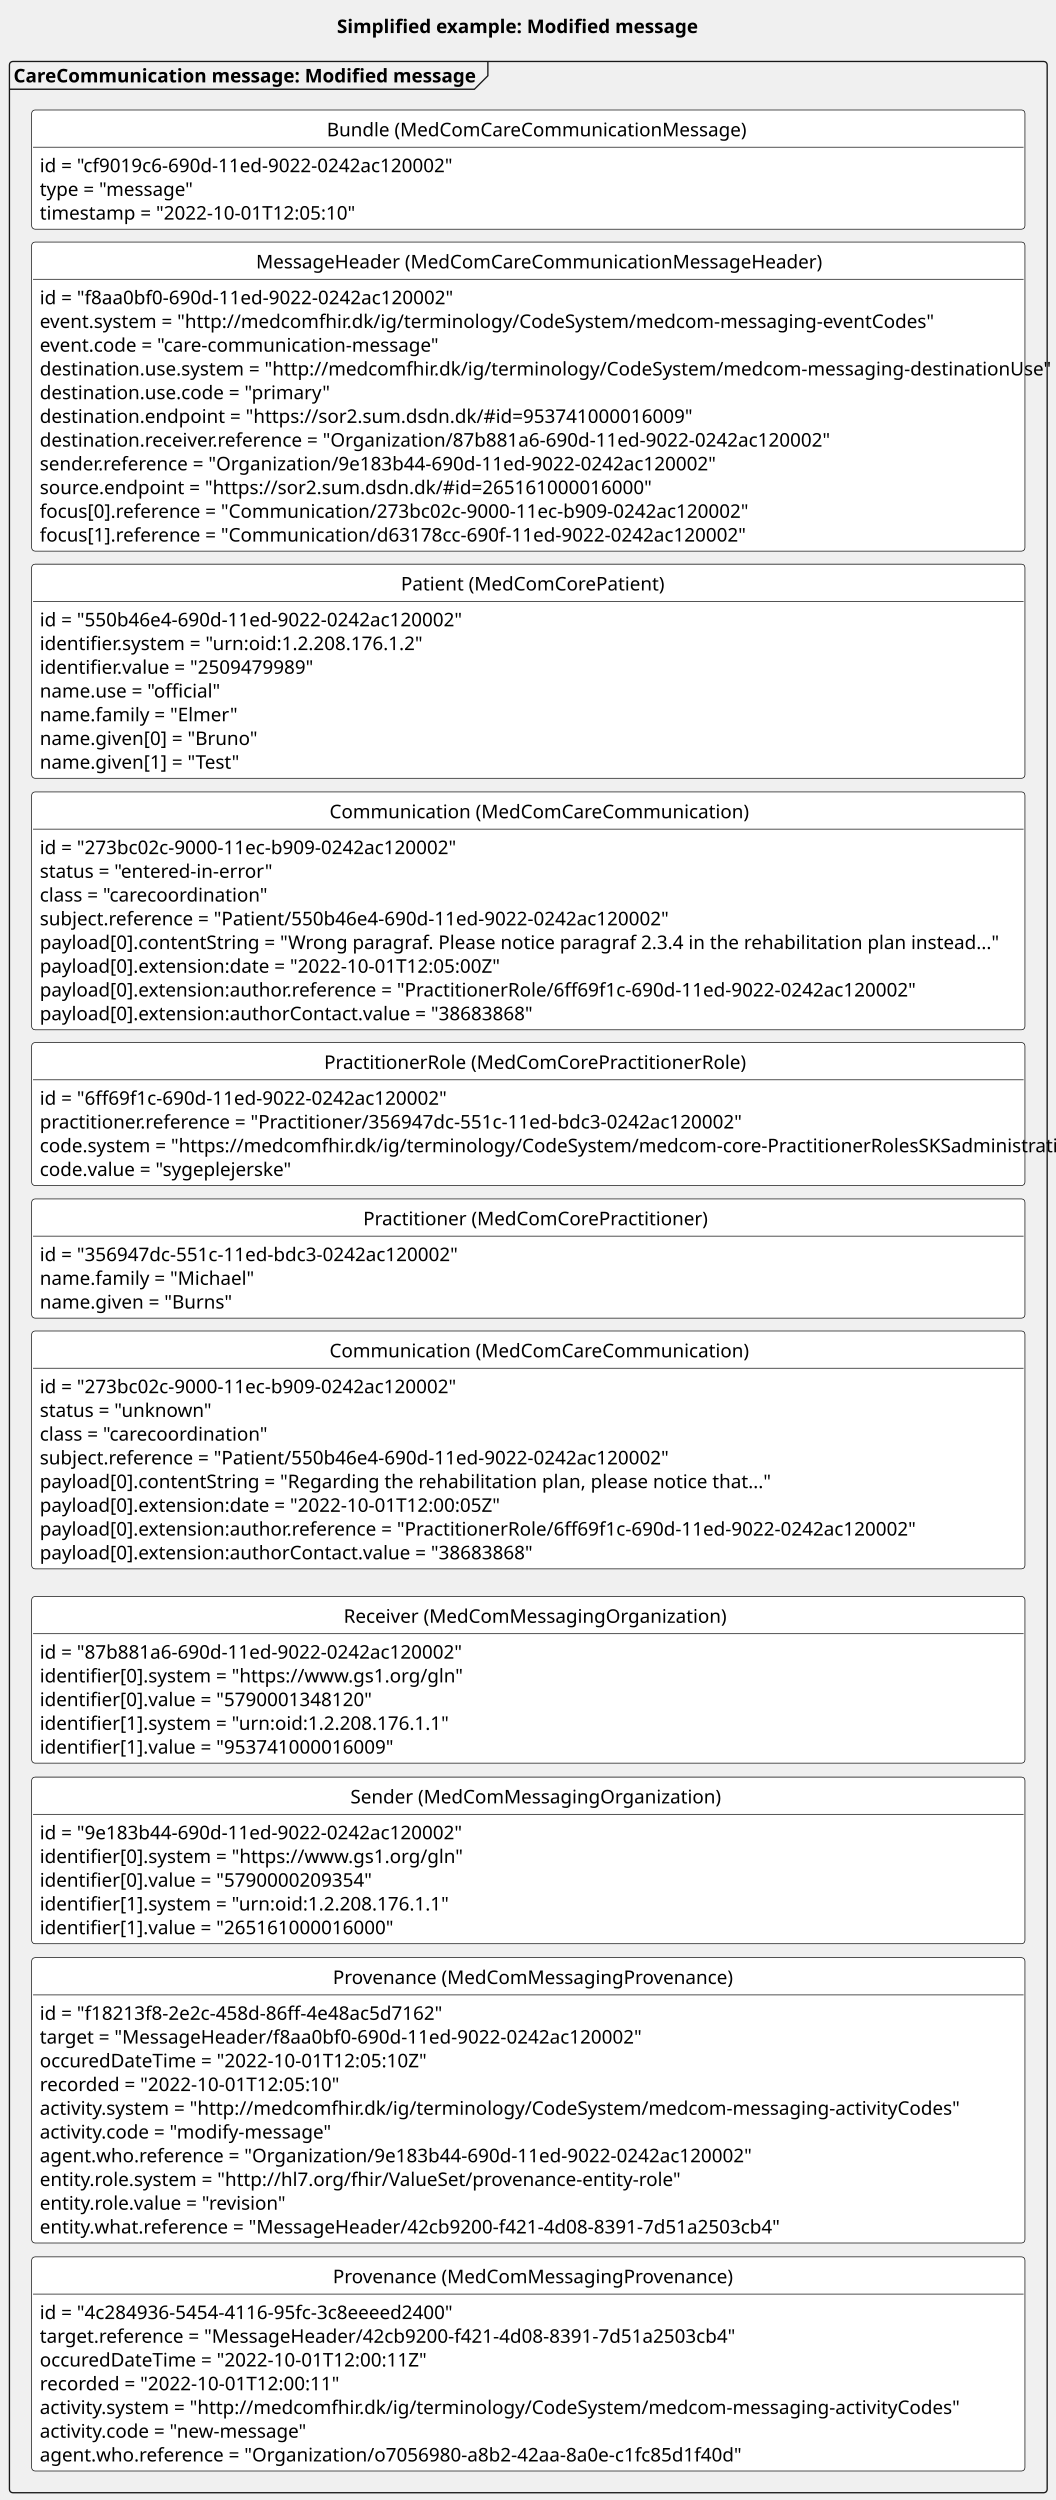
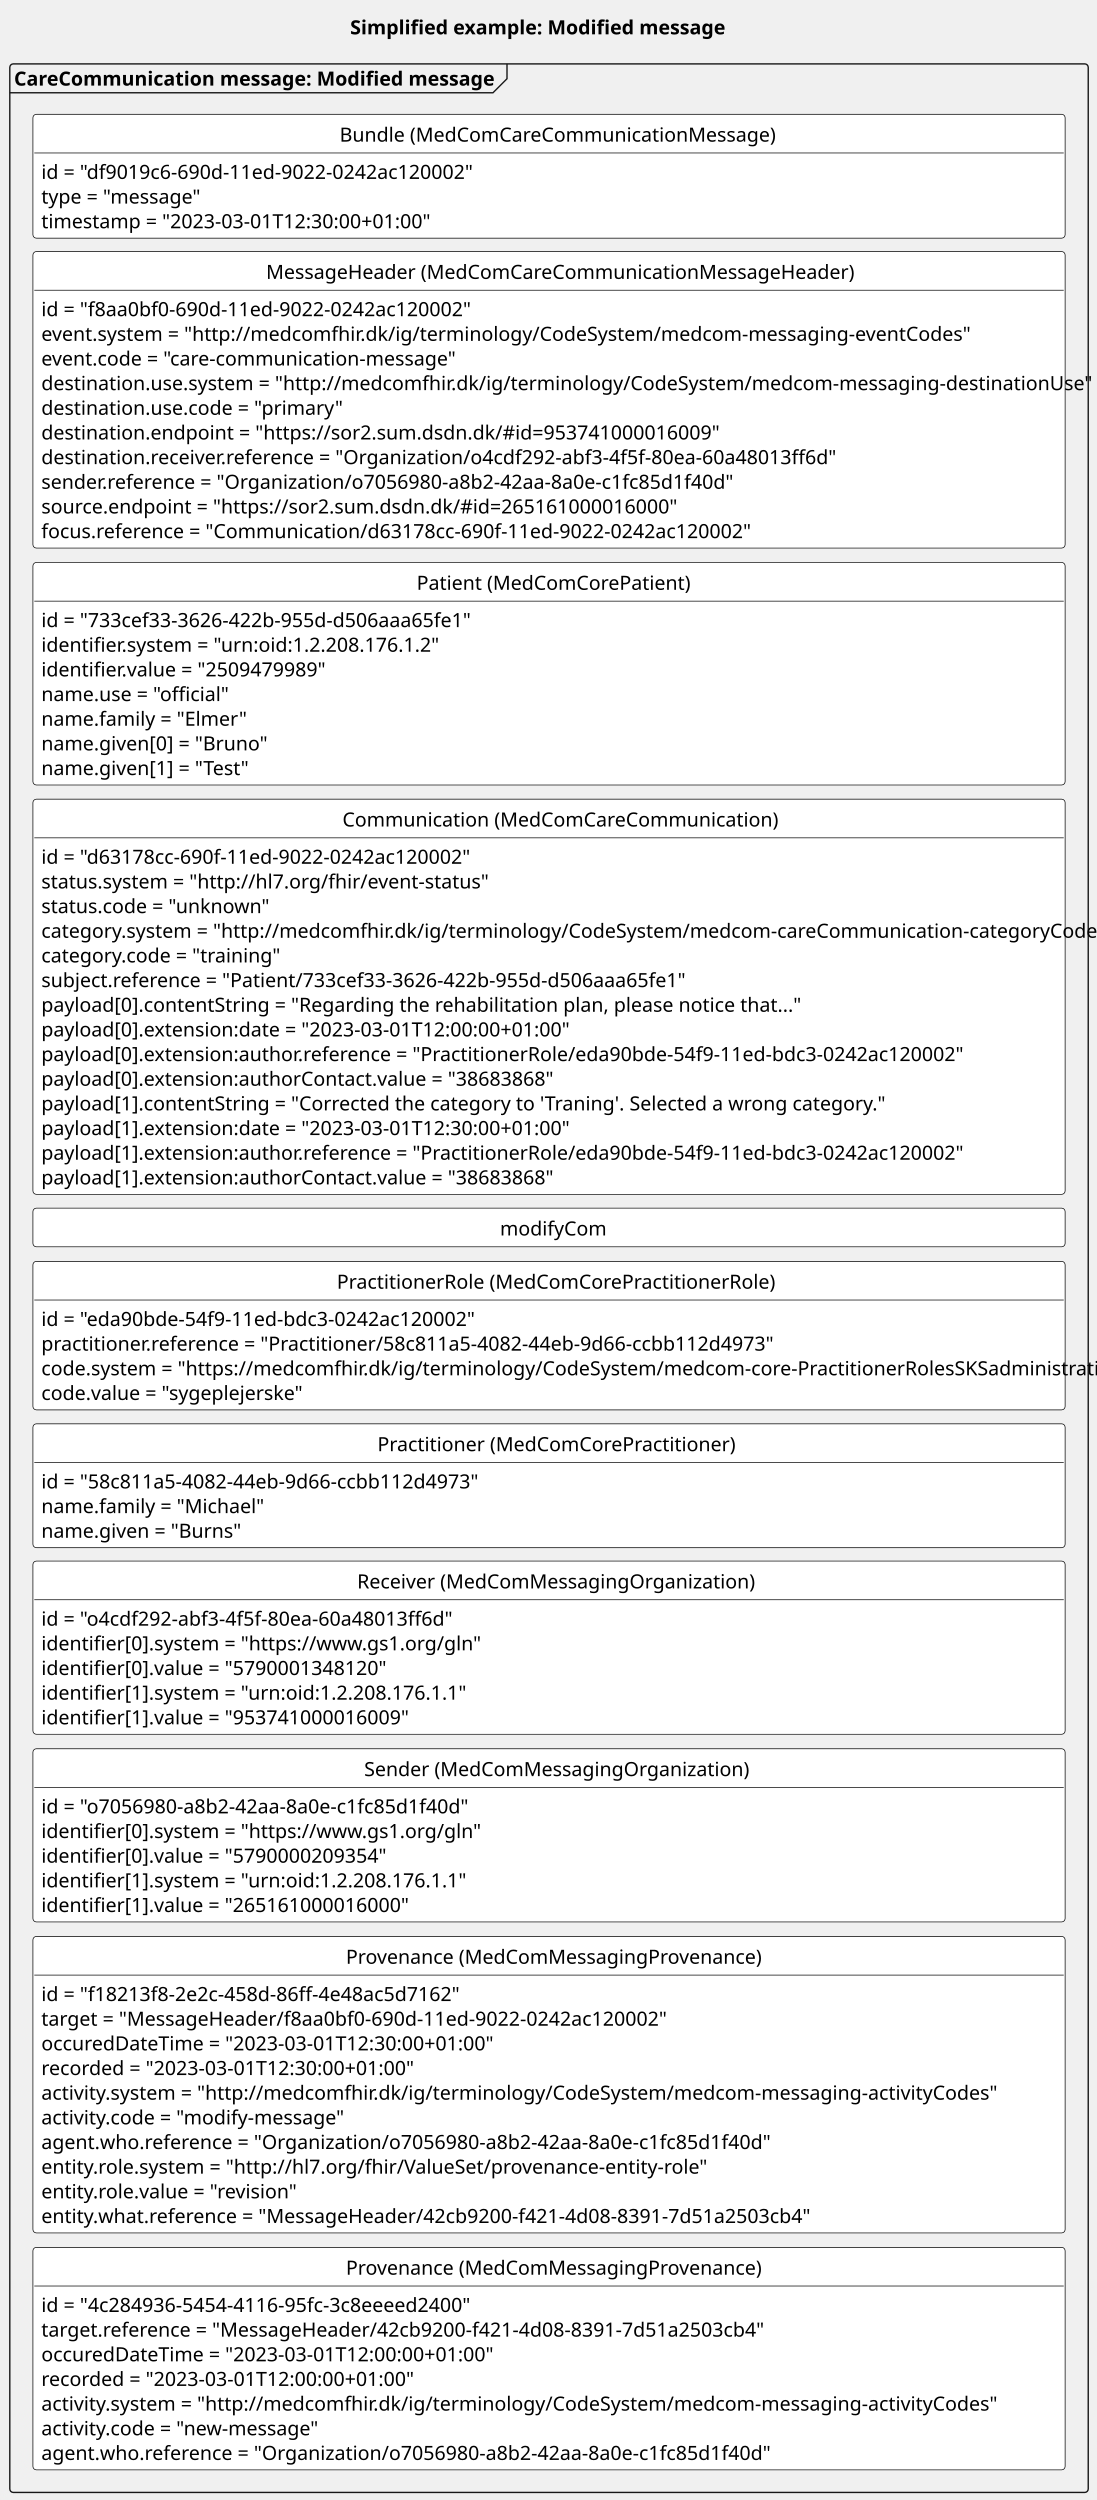
- <svg xmlns="http://www.w3.org/2000/svg" contentStyleType="text/css" height="1855px" preserveAspectRatio="none" style="width:783px;height:1855px;background:#FFFFFF;" version="1.1" viewBox="0 0 783 1855" width="783px" zoomAndPan="magnify">
+ <svg xmlns="http://www.w3.org/2000/svg" contentStyleType="text/css" height="1785px" preserveAspectRatio="none" style="width:783px;height:1785px;background:#FFFFFF;" version="1.1" viewBox="0 0 783 1785" width="783px" zoomAndPan="magnify">
  <defs />
  <g>
    <rect fill="none" height="27.609" id="_title" style="stroke:none;stroke-width:1.0;" width="279" x="245" y="5" />
    <text fill="#000000" font-family="sans-serif" font-size="14" font-weight="bold" lengthAdjust="spacing" textLength="269" x="250" y="24.533">Simplified example: Modified message</text>
    <g id="cluster_modify">
-       <rect fill="none" height="1804" rx="2.5" ry="2.5" style="stroke:#181818;stroke-width:1.0;" width="770" x="7" y="45.609" />
+       <rect fill="none" height="1734" rx="2.5" ry="2.5" style="stroke:#181818;stroke-width:1.0;" width="770" x="7" y="45.609" />
      <path d="M362,45.609 L362,56.219 L352,66.219 L7,66.219 " fill="none" style="stroke:#181818;stroke-width:1.0;" />
      <text fill="#000000" font-family="sans-serif" font-size="14" font-weight="bold" lengthAdjust="spacing" textLength="345" x="10" y="61.143">CareCommunication message: Modified message</text>
    </g>
    <g id="elem_modifyB">
      <rect codeLine="19" fill="#FFFFFF" height="88.438" id="modifyB" rx="2.5" ry="2.5" style="stroke:#000000;stroke-width:0.5;" width="737" x="23.5" y="81.609" />
      <text fill="#000000" font-family="sans-serif" font-size="14" lengthAdjust="spacing" textLength="299" x="242.5" y="101.143">Bundle (MedComCareCommunicationMessage)</text>
      <line style="stroke:#000000;stroke-width:0.5;" x1="24.5" x2="759.5" y1="109.219" y2="109.219" />
-       <text fill="#000000" font-family="sans-serif" font-size="14" lengthAdjust="spacing" textLength="306" x="29.5" y="127.752">id = "cf9019c6-690d-11ed-9022-0242ac120002"</text>
+       <text fill="#000000" font-family="sans-serif" font-size="14" lengthAdjust="spacing" textLength="307" x="29.5" y="127.752">id = "df9019c6-690d-11ed-9022-0242ac120002"</text>
      <text fill="#000000" font-family="sans-serif" font-size="14" lengthAdjust="spacing" textLength="110" x="29.5" y="145.361">type = "message"</text>
-       <text fill="#000000" font-family="sans-serif" font-size="14" lengthAdjust="spacing" textLength="229" x="29.5" y="162.971">timestamp = "2022-10-01T12:05:10"</text>
+       <text fill="#000000" font-family="sans-serif" font-size="14" lengthAdjust="spacing" textLength="273" x="29.5" y="162.971">timestamp = "2023-03-01T12:30:00+01:00"</text>
    </g>
    <g id="elem_modifyMH">
-       <rect codeLine="24" fill="#FFFFFF" height="229.312" id="modifyMH" rx="2.5" ry="2.5" style="stroke:#000000;stroke-width:0.5;" width="737" x="23.5" y="179.609" />
+       <rect codeLine="24" fill="#FFFFFF" height="211.703" id="modifyMH" rx="2.5" ry="2.5" style="stroke:#000000;stroke-width:0.5;" width="737" x="23.5" y="179.609" />
      <text fill="#000000" font-family="sans-serif" font-size="14" lengthAdjust="spacing" textLength="404" x="190" y="199.143">MessageHeader (MedComCareCommunicationMessageHeader)</text>
      <line style="stroke:#000000;stroke-width:0.5;" x1="24.5" x2="759.5" y1="207.219" y2="207.219" />
      <text fill="#000000" font-family="sans-serif" font-size="14" lengthAdjust="spacing" textLength="304" x="29.5" y="225.752">id = "f8aa0bf0-690d-11ed-9022-0242ac120002"</text>
      <text fill="#000000" font-family="sans-serif" font-size="14" lengthAdjust="spacing" textLength="624" x="29.5" y="243.361">event.system = "http://medcomfhir.dk/ig/terminology/CodeSystem/medcom-messaging-eventCodes"</text>
      <text fill="#000000" font-family="sans-serif" font-size="14" lengthAdjust="spacing" textLength="285" x="29.5" y="260.971">event.code = "care-communication-message"</text>
      <text fill="#000000" font-family="sans-serif" font-size="14" lengthAdjust="spacing" textLength="702" x="29.5" y="278.58">destination.use.system = "http://medcomfhir.dk/ig/terminology/CodeSystem/medcom-messaging-destinationUse"</text>
      <text fill="#000000" font-family="sans-serif" font-size="14" lengthAdjust="spacing" textLength="204" x="29.5" y="296.19">destination.use.code = "primary"</text>
      <text fill="#000000" font-family="sans-serif" font-size="14" lengthAdjust="spacing" textLength="460" x="29.5" y="313.799">destination.endpoint = "https://sor2.sum.dsdn.dk/#id=953741000016009"</text>
-       <text fill="#000000" font-family="sans-serif" font-size="14" lengthAdjust="spacing" textLength="574" x="29.5" y="331.408">destination.receiver.reference = "Organization/87b881a6-690d-11ed-9022-0242ac120002"</text>
-       <text fill="#000000" font-family="sans-serif" font-size="14" lengthAdjust="spacing" textLength="494" x="29.5" y="349.018">sender.reference = "Organization/9e183b44-690d-11ed-9022-0242ac120002"</text>
+       <text fill="#000000" font-family="sans-serif" font-size="14" lengthAdjust="spacing" textLength="550" x="29.5" y="331.408">destination.receiver.reference = "Organization/o4cdf292-abf3-4f5f-80ea-60a48013ff6d"</text>
+       <text fill="#000000" font-family="sans-serif" font-size="14" lengthAdjust="spacing" textLength="485" x="29.5" y="349.018">sender.reference = "Organization/o7056980-a8b2-42aa-8a0e-c1fc85d1f40d"</text>
      <text fill="#000000" font-family="sans-serif" font-size="14" lengthAdjust="spacing" textLength="434" x="29.5" y="366.627">source.endpoint = "https://sor2.sum.dsdn.dk/#id=265161000016000"</text>
-       <text fill="#000000" font-family="sans-serif" font-size="14" lengthAdjust="spacing" textLength="514" x="29.5" y="384.236">focus[0].reference = "Communication/273bc02c-9000-11ec-b909-0242ac120002"</text>
-       <text fill="#000000" font-family="sans-serif" font-size="14" lengthAdjust="spacing" textLength="511" x="29.5" y="401.846">focus[1].reference = "Communication/d63178cc-690f-11ed-9022-0242ac120002"</text>
+       <text fill="#000000" font-family="sans-serif" font-size="14" lengthAdjust="spacing" textLength="495" x="29.5" y="384.236">focus.reference = "Communication/d63178cc-690f-11ed-9022-0242ac120002"</text>
    </g>
    <g id="elem_modifyPT">
-       <rect codeLine="37" fill="#FFFFFF" height="158.875" id="modifyPT" rx="2.5" ry="2.5" style="stroke:#000000;stroke-width:0.5;" width="737" x="23.5" y="418.609" />
-       <text fill="#000000" font-family="sans-serif" font-size="14" lengthAdjust="spacing" textLength="189" x="297.5" y="438.143">Patient (MedComCorePatient)</text>
-       <line style="stroke:#000000;stroke-width:0.5;" x1="24.5" x2="759.5" y1="446.219" y2="446.219" />
-       <text fill="#000000" font-family="sans-serif" font-size="14" lengthAdjust="spacing" textLength="312" x="29.5" y="464.752">id = "550b46e4-690d-11ed-9022-0242ac120002"</text>
-       <text fill="#000000" font-family="sans-serif" font-size="14" lengthAdjust="spacing" textLength="276" x="29.5" y="482.361">identifier.system = "urn:oid:1.2.208.176.1.2"</text>
-       <text fill="#000000" font-family="sans-serif" font-size="14" lengthAdjust="spacing" textLength="198" x="29.5" y="499.971">identifier.value = "2509479989"</text>
-       <text fill="#000000" font-family="sans-serif" font-size="14" lengthAdjust="spacing" textLength="128" x="29.5" y="517.58">name.use = "official"</text>
-       <text fill="#000000" font-family="sans-serif" font-size="14" lengthAdjust="spacing" textLength="137" x="29.5" y="535.189">name.family = "Elmer"</text>
-       <text fill="#000000" font-family="sans-serif" font-size="14" lengthAdjust="spacing" textLength="153" x="29.5" y="552.799">name.given[0] = "Bruno"</text>
-       <text fill="#000000" font-family="sans-serif" font-size="14" lengthAdjust="spacing" textLength="143" x="29.5" y="570.408">name.given[1] = "Test"</text>
+       <rect codeLine="36" fill="#FFFFFF" height="158.875" id="modifyPT" rx="2.5" ry="2.5" style="stroke:#000000;stroke-width:0.5;" width="737" x="23.5" y="401.609" />
+       <text fill="#000000" font-family="sans-serif" font-size="14" lengthAdjust="spacing" textLength="189" x="297.5" y="421.143">Patient (MedComCorePatient)</text>
+       <line style="stroke:#000000;stroke-width:0.5;" x1="24.5" x2="759.5" y1="429.219" y2="429.219" />
+       <text fill="#000000" font-family="sans-serif" font-size="14" lengthAdjust="spacing" textLength="304" x="29.5" y="447.752">id = "733cef33-3626-422b-955d-d506aaa65fe1"</text>
+       <text fill="#000000" font-family="sans-serif" font-size="14" lengthAdjust="spacing" textLength="276" x="29.5" y="465.361">identifier.system = "urn:oid:1.2.208.176.1.2"</text>
+       <text fill="#000000" font-family="sans-serif" font-size="14" lengthAdjust="spacing" textLength="198" x="29.5" y="482.971">identifier.value = "2509479989"</text>
+       <text fill="#000000" font-family="sans-serif" font-size="14" lengthAdjust="spacing" textLength="128" x="29.5" y="500.58">name.use = "official"</text>
+       <text fill="#000000" font-family="sans-serif" font-size="14" lengthAdjust="spacing" textLength="137" x="29.5" y="518.189">name.family = "Elmer"</text>
+       <text fill="#000000" font-family="sans-serif" font-size="14" lengthAdjust="spacing" textLength="153" x="29.5" y="535.799">name.given[0] = "Bruno"</text>
+       <text fill="#000000" font-family="sans-serif" font-size="14" lengthAdjust="spacing" textLength="143" x="29.5" y="553.408">name.given[1] = "Test"</text>
+     </g>
+     <g id="elem_newCom">
+       <rect codeLine="45" fill="#FFFFFF" height="282.141" id="newCom" rx="2.5" ry="2.5" style="stroke:#000000;stroke-width:0.5;" width="737" x="23.5" y="570.609" />
+       <text fill="#000000" font-family="sans-serif" font-size="14" lengthAdjust="spacing" textLength="295" x="244.5" y="590.143">Communication (MedComCareCommunication)</text>
+       <line style="stroke:#000000;stroke-width:0.5;" x1="24.5" x2="759.5" y1="598.219" y2="598.219" />
+       <text fill="#000000" font-family="sans-serif" font-size="14" lengthAdjust="spacing" textLength="306" x="29.5" y="616.752">id = "d63178cc-690f-11ed-9022-0242ac120002"</text>
+       <text fill="#000000" font-family="sans-serif" font-size="14" lengthAdjust="spacing" textLength="298" x="29.5" y="634.361">status.system = "http://hl7.org/fhir/event-status"</text>
+       <text fill="#000000" font-family="sans-serif" font-size="14" lengthAdjust="spacing" textLength="155" x="29.5" y="651.971">status.code = "unknown"</text>
+       <text fill="#000000" font-family="sans-serif" font-size="14" lengthAdjust="spacing" textLength="721" x="29.5" y="669.58">category.system = "http://medcomfhir.dk/ig/terminology/CodeSystem/medcom-careCommunication-categoryCodes"</text>
+       <text fill="#000000" font-family="sans-serif" font-size="14" lengthAdjust="spacing" textLength="163" x="29.5" y="687.189">category.code = "training"</text>
+       <text fill="#000000" font-family="sans-serif" font-size="14" lengthAdjust="spacing" textLength="451" x="29.5" y="704.799">subject.reference = "Patient/733cef33-3626-422b-955d-d506aaa65fe1"</text>
+       <text fill="#000000" font-family="sans-serif" font-size="14" lengthAdjust="spacing" textLength="518" x="29.5" y="722.408">payload[0].contentString = "Regarding the rehabilitation plan, please notice that..."</text>
+       <text fill="#000000" font-family="sans-serif" font-size="14" lengthAdjust="spacing" textLength="371" x="29.5" y="740.018">payload[0].extension:date = "2023-03-01T12:00:00+01:00"</text>
+       <text fill="#000000" font-family="sans-serif" font-size="14" lengthAdjust="spacing" textLength="641" x="29.5" y="757.627">payload[0].extension:author.reference = "PractitionerRole/eda90bde-54f9-11ed-bdc3-0242ac120002"</text>
+       <text fill="#000000" font-family="sans-serif" font-size="14" lengthAdjust="spacing" textLength="352" x="29.5" y="775.236">payload[0].extension:authorContact.value = "38683868"</text>
+       <text fill="#000000" font-family="sans-serif" font-size="14" lengthAdjust="spacing" textLength="581" x="29.5" y="792.846">payload[1].contentString = "Corrected the category to 'Traning'. Selected a wrong category."</text>
+       <text fill="#000000" font-family="sans-serif" font-size="14" lengthAdjust="spacing" textLength="371" x="29.5" y="810.455">payload[1].extension:date = "2023-03-01T12:30:00+01:00"</text>
+       <text fill="#000000" font-family="sans-serif" font-size="14" lengthAdjust="spacing" textLength="641" x="29.5" y="828.064">payload[1].extension:author.reference = "PractitionerRole/eda90bde-54f9-11ed-bdc3-0242ac120002"</text>
+       <text fill="#000000" font-family="sans-serif" font-size="14" lengthAdjust="spacing" textLength="352" x="29.5" y="845.674">payload[1].extension:authorContact.value = "38683868"</text>
+     </g>
+     <g id="elem_modifyPracR">
+       <rect codeLine="61" fill="#FFFFFF" height="106.047" id="modifyPracR" rx="2.5" ry="2.5" style="stroke:#000000;stroke-width:0.5;" width="737" x="23.5" y="900.609" />
+       <text fill="#000000" font-family="sans-serif" font-size="14" lengthAdjust="spacing" textLength="303" x="240.5" y="920.143">PractitionerRole (MedComCorePractitionerRole)</text>
+       <line style="stroke:#000000;stroke-width:0.5;" x1="24.5" x2="759.5" y1="928.219" y2="928.219" />
+       <text fill="#000000" font-family="sans-serif" font-size="14" lengthAdjust="spacing" textLength="307" x="29.5" y="946.752">id = "eda90bde-54f9-11ed-bdc3-0242ac120002"</text>
+       <text fill="#000000" font-family="sans-serif" font-size="14" lengthAdjust="spacing" textLength="511" x="29.5" y="964.361">practitioner.reference = "Practitioner/58c811a5-4082-44eb-9d66-ccbb112d4973"</text>
+       <text fill="#000000" font-family="sans-serif" font-size="14" lengthAdjust="spacing" textLength="725" x="29.5" y="981.971">code.system = "https://medcomfhir.dk/ig/terminology/CodeSystem/medcom-core-PractitionerRolesSKSadministrativ"</text>
+       <text fill="#000000" font-family="sans-serif" font-size="14" lengthAdjust="spacing" textLength="182" x="29.5" y="999.58">code.value = "sygeplejerske"</text>
+     </g>
+     <g id="elem_modifyPrac">
+       <rect codeLine="67" fill="#FFFFFF" height="88.438" id="modifyPrac" rx="2.5" ry="2.5" style="stroke:#000000;stroke-width:0.5;" width="737" x="23.5" y="1016.609" />
+       <text fill="#000000" font-family="sans-serif" font-size="14" lengthAdjust="spacing" textLength="245" x="269.5" y="1036.143">Practitioner (MedComCorePractitioner)</text>
+       <line style="stroke:#000000;stroke-width:0.5;" x1="24.5" x2="759.5" y1="1044.219" y2="1044.219" />
+       <text fill="#000000" font-family="sans-serif" font-size="14" lengthAdjust="spacing" textLength="310" x="29.5" y="1062.752">id = "58c811a5-4082-44eb-9d66-ccbb112d4973"</text>
+       <text fill="#000000" font-family="sans-serif" font-size="14" lengthAdjust="spacing" textLength="149" x="29.5" y="1080.361">name.family = "Michael"</text>
+       <text fill="#000000" font-family="sans-serif" font-size="14" lengthAdjust="spacing" textLength="136" x="29.5" y="1097.971">name.given = "Burns"</text>
+     </g>
+     <g id="elem_modifyROrg">
+       <rect codeLine="72" fill="#FFFFFF" height="123.656" id="modifyROrg" rx="2.5" ry="2.5" style="stroke:#000000;stroke-width:0.5;" width="737" x="23.5" y="1114.609" />
+       <text fill="#000000" font-family="sans-serif" font-size="14" lengthAdjust="spacing" textLength="274" x="255" y="1134.143">Receiver (MedComMessagingOrganization)</text>
+       <line style="stroke:#000000;stroke-width:0.5;" x1="24.5" x2="759.5" y1="1142.219" y2="1142.219" />
+       <text fill="#000000" font-family="sans-serif" font-size="14" lengthAdjust="spacing" textLength="288" x="29.5" y="1160.752">id = "o4cdf292-abf3-4f5f-80ea-60a48013ff6d"</text>
+       <text fill="#000000" font-family="sans-serif" font-size="14" lengthAdjust="spacing" textLength="289" x="29.5" y="1178.361">identifier[0].system = "https://www.gs1.org/gln"</text>
+       <text fill="#000000" font-family="sans-serif" font-size="14" lengthAdjust="spacing" textLength="238" x="29.5" y="1195.971">identifier[0].value = "5790001348120"</text>
+       <text fill="#000000" font-family="sans-serif" font-size="14" lengthAdjust="spacing" textLength="292" x="29.5" y="1213.58">identifier[1].system = "urn:oid:1.2.208.176.1.1"</text>
+       <text fill="#000000" font-family="sans-serif" font-size="14" lengthAdjust="spacing" textLength="254" x="29.5" y="1231.189">identifier[1].value = "953741000016009"</text>
+     </g>
+     <g id="elem_modifySOrg">
+       <rect codeLine="79" fill="#FFFFFF" height="123.656" id="modifySOrg" rx="2.5" ry="2.5" style="stroke:#000000;stroke-width:0.5;" width="737" x="23.5" y="1248.609" />
+       <text fill="#000000" font-family="sans-serif" font-size="14" lengthAdjust="spacing" textLength="264" x="260" y="1268.143">Sender (MedComMessagingOrganization)</text>
+       <line style="stroke:#000000;stroke-width:0.5;" x1="24.5" x2="759.5" y1="1276.219" y2="1276.219" />
+       <text fill="#000000" font-family="sans-serif" font-size="14" lengthAdjust="spacing" textLength="303" x="29.5" y="1294.752">id = "o7056980-a8b2-42aa-8a0e-c1fc85d1f40d"</text>
+       <text fill="#000000" font-family="sans-serif" font-size="14" lengthAdjust="spacing" textLength="289" x="29.5" y="1312.361">identifier[0].system = "https://www.gs1.org/gln"</text>
+       <text fill="#000000" font-family="sans-serif" font-size="14" lengthAdjust="spacing" textLength="238" x="29.5" y="1329.971">identifier[0].value = "5790000209354"</text>
+       <text fill="#000000" font-family="sans-serif" font-size="14" lengthAdjust="spacing" textLength="292" x="29.5" y="1347.58">identifier[1].system = "urn:oid:1.2.208.176.1.1"</text>
+       <text fill="#000000" font-family="sans-serif" font-size="14" lengthAdjust="spacing" textLength="254" x="29.5" y="1365.189">identifier[1].value = "265161000016000"</text>
+     </g>
+     <g id="elem_modifyPRO">
+       <rect codeLine="86" fill="#FFFFFF" height="211.703" id="modifyPRO" rx="2.5" ry="2.5" style="stroke:#000000;stroke-width:0.5;" width="737" x="23.5" y="1382.609" />
+       <text fill="#000000" font-family="sans-serif" font-size="14" lengthAdjust="spacing" textLength="290" x="247" y="1402.143">Provenance (MedComMessagingProvenance)</text>
+       <line style="stroke:#000000;stroke-width:0.5;" x1="24.5" x2="759.5" y1="1410.219" y2="1410.219" />
+       <text fill="#000000" font-family="sans-serif" font-size="14" lengthAdjust="spacing" textLength="295" x="29.5" y="1428.752">id = "f18213f8-2e2c-458d-86ff-4e48ac5d7162"</text>
+       <text fill="#000000" font-family="sans-serif" font-size="14" lengthAdjust="spacing" textLength="437" x="29.5" y="1446.361">target = "MessageHeader/f8aa0bf0-690d-11ed-9022-0242ac120002"</text>
+       <text fill="#000000" font-family="sans-serif" font-size="14" lengthAdjust="spacing" textLength="321" x="29.5" y="1463.971">occuredDateTime = "2023-03-01T12:30:00+01:00"</text>
+       <text fill="#000000" font-family="sans-serif" font-size="14" lengthAdjust="spacing" textLength="266" x="29.5" y="1481.58">recorded = "2023-03-01T12:30:00+01:00"</text>
+       <text fill="#000000" font-family="sans-serif" font-size="14" lengthAdjust="spacing" textLength="640" x="29.5" y="1499.189">activity.system = "http://medcomfhir.dk/ig/terminology/CodeSystem/medcom-messaging-activityCodes"</text>
+       <text fill="#000000" font-family="sans-serif" font-size="14" lengthAdjust="spacing" textLength="207" x="29.5" y="1516.799">activity.code = "modify-message"</text>
+       <text fill="#000000" font-family="sans-serif" font-size="14" lengthAdjust="spacing" textLength="506" x="29.5" y="1534.408">agent.who.reference = "Organization/o7056980-a8b2-42aa-8a0e-c1fc85d1f40d"</text>
+       <text fill="#000000" font-family="sans-serif" font-size="14" lengthAdjust="spacing" textLength="448" x="29.5" y="1552.018">entity.role.system = "http://hl7.org/fhir/ValueSet/provenance-entity-role"</text>
+       <text fill="#000000" font-family="sans-serif" font-size="14" lengthAdjust="spacing" textLength="175" x="29.5" y="1569.627">entity.role.value = "revision"</text>
+       <text fill="#000000" font-family="sans-serif" font-size="14" lengthAdjust="spacing" textLength="535" x="29.5" y="1587.236">entity.what.reference = "MessageHeader/42cb9200-f421-4d08-8391-7d51a2503cb4"</text>
+     </g>
+     <g id="elem_newPRO">
+       <rect codeLine="98" fill="#FFFFFF" height="158.875" id="newPRO" rx="2.5" ry="2.5" style="stroke:#000000;stroke-width:0.5;" width="737" x="23.5" y="1604.609" />
+       <text fill="#000000" font-family="sans-serif" font-size="14" lengthAdjust="spacing" textLength="290" x="247" y="1624.143">Provenance (MedComMessagingProvenance)</text>
+       <line style="stroke:#000000;stroke-width:0.5;" x1="24.5" x2="759.5" y1="1632.219" y2="1632.219" />
+       <text fill="#000000" font-family="sans-serif" font-size="14" lengthAdjust="spacing" textLength="306" x="29.5" y="1650.752">id = "4c284936-5454-4116-95fc-3c8eeeed2400"</text>
+       <text fill="#000000" font-family="sans-serif" font-size="14" lengthAdjust="spacing" textLength="505" x="29.5" y="1668.361">target.reference = "MessageHeader/42cb9200-f421-4d08-8391-7d51a2503cb4"</text>
+       <text fill="#000000" font-family="sans-serif" font-size="14" lengthAdjust="spacing" textLength="321" x="29.5" y="1685.971">occuredDateTime = "2023-03-01T12:00:00+01:00"</text>
+       <text fill="#000000" font-family="sans-serif" font-size="14" lengthAdjust="spacing" textLength="266" x="29.5" y="1703.58">recorded = "2023-03-01T12:00:00+01:00"</text>
+       <text fill="#000000" font-family="sans-serif" font-size="14" lengthAdjust="spacing" textLength="640" x="29.5" y="1721.189">activity.system = "http://medcomfhir.dk/ig/terminology/CodeSystem/medcom-messaging-activityCodes"</text>
+       <text fill="#000000" font-family="sans-serif" font-size="14" lengthAdjust="spacing" textLength="191" x="29.5" y="1738.799">activity.code = "new-message"</text>
+       <text fill="#000000" font-family="sans-serif" font-size="14" lengthAdjust="spacing" textLength="506" x="29.5" y="1756.408">agent.who.reference = "Organization/o7056980-a8b2-42aa-8a0e-c1fc85d1f40d"</text>
    </g>
    <g id="elem_modifyCom">
-       <rect codeLine="46" fill="#FFFFFF" height="176.484" id="modifyCom" rx="2.5" ry="2.5" style="stroke:#000000;stroke-width:0.5;" width="737" x="23.5" y="587.609" />
-       <text fill="#000000" font-family="sans-serif" font-size="14" lengthAdjust="spacing" textLength="295" x="244.5" y="607.143">Communication (MedComCareCommunication)</text>
-       <line style="stroke:#000000;stroke-width:0.5;" x1="24.5" x2="759.5" y1="615.219" y2="615.219" />
-       <text fill="#000000" font-family="sans-serif" font-size="14" lengthAdjust="spacing" textLength="309" x="29.5" y="633.752">id = "273bc02c-9000-11ec-b909-0242ac120002"</text>
-       <text fill="#000000" font-family="sans-serif" font-size="14" lengthAdjust="spacing" textLength="165" x="29.5" y="651.361">status = "entered-in-error"</text>
-       <text fill="#000000" font-family="sans-serif" font-size="14" lengthAdjust="spacing" textLength="164" x="29.5" y="668.971">class = "carecoordination"</text>
-       <text fill="#000000" font-family="sans-serif" font-size="14" lengthAdjust="spacing" textLength="459" x="29.5" y="686.58">subject.reference = "Patient/550b46e4-690d-11ed-9022-0242ac120002"</text>
-       <text fill="#000000" font-family="sans-serif" font-size="14" lengthAdjust="spacing" textLength="684" x="29.5" y="704.189">payload[0].contentString = "Wrong paragraf. Please notice paragraf 2.3.4 in the rehabilitation plan instead..."</text>
-       <text fill="#000000" font-family="sans-serif" font-size="14" lengthAdjust="spacing" textLength="335" x="29.5" y="721.799">payload[0].extension:date = "2022-10-01T12:05:00Z"</text>
-       <text fill="#000000" font-family="sans-serif" font-size="14" lengthAdjust="spacing" textLength="633" x="29.5" y="739.408">payload[0].extension:author.reference = "PractitionerRole/6ff69f1c-690d-11ed-9022-0242ac120002"</text>
-       <text fill="#000000" font-family="sans-serif" font-size="14" lengthAdjust="spacing" textLength="352" x="29.5" y="757.018">payload[0].extension:authorContact.value = "38683868"</text>
-     </g>
-     <g id="elem_modifyPracR">
-       <rect codeLine="56" fill="#FFFFFF" height="106.047" id="modifyPracR" rx="2.5" ry="2.5" style="stroke:#000000;stroke-width:0.5;" width="737" x="23.5" y="773.609" />
-       <text fill="#000000" font-family="sans-serif" font-size="14" lengthAdjust="spacing" textLength="303" x="240.5" y="793.143">PractitionerRole (MedComCorePractitionerRole)</text>
-       <line style="stroke:#000000;stroke-width:0.5;" x1="24.5" x2="759.5" y1="801.219" y2="801.219" />
-       <text fill="#000000" font-family="sans-serif" font-size="14" lengthAdjust="spacing" textLength="299" x="29.5" y="819.752">id = "6ff69f1c-690d-11ed-9022-0242ac120002"</text>
-       <text fill="#000000" font-family="sans-serif" font-size="14" lengthAdjust="spacing" textLength="510" x="29.5" y="837.361">practitioner.reference = "Practitioner/356947dc-551c-11ed-bdc3-0242ac120002"</text>
-       <text fill="#000000" font-family="sans-serif" font-size="14" lengthAdjust="spacing" textLength="725" x="29.5" y="854.971">code.system = "https://medcomfhir.dk/ig/terminology/CodeSystem/medcom-core-PractitionerRolesSKSadministrativ"</text>
-       <text fill="#000000" font-family="sans-serif" font-size="14" lengthAdjust="spacing" textLength="182" x="29.5" y="872.58">code.value = "sygeplejerske"</text>
-     </g>
-     <g id="elem_modifyPrac">
-       <rect codeLine="62" fill="#FFFFFF" height="88.438" id="modifyPrac" rx="2.5" ry="2.5" style="stroke:#000000;stroke-width:0.5;" width="737" x="23.5" y="889.609" />
-       <text fill="#000000" font-family="sans-serif" font-size="14" lengthAdjust="spacing" textLength="245" x="269.5" y="909.143">Practitioner (MedComCorePractitioner)</text>
-       <line style="stroke:#000000;stroke-width:0.5;" x1="24.5" x2="759.5" y1="917.219" y2="917.219" />
-       <text fill="#000000" font-family="sans-serif" font-size="14" lengthAdjust="spacing" textLength="309" x="29.5" y="935.752">id = "356947dc-551c-11ed-bdc3-0242ac120002"</text>
-       <text fill="#000000" font-family="sans-serif" font-size="14" lengthAdjust="spacing" textLength="149" x="29.5" y="953.361">name.family = "Michael"</text>
-       <text fill="#000000" font-family="sans-serif" font-size="14" lengthAdjust="spacing" textLength="136" x="29.5" y="970.971">name.given = "Burns"</text>
-     </g>
-     <g id="elem_newCom">
-       <rect codeLine="67" fill="#FFFFFF" height="176.484" id="newCom" rx="2.5" ry="2.5" style="stroke:#000000;stroke-width:0.5;" width="737" x="23.5" y="987.609" />
-       <text fill="#000000" font-family="sans-serif" font-size="14" lengthAdjust="spacing" textLength="295" x="244.5" y="1007.143">Communication (MedComCareCommunication)</text>
-       <line style="stroke:#000000;stroke-width:0.5;" x1="24.5" x2="759.5" y1="1015.219" y2="1015.219" />
-       <text fill="#000000" font-family="sans-serif" font-size="14" lengthAdjust="spacing" textLength="309" x="29.5" y="1033.752">id = "273bc02c-9000-11ec-b909-0242ac120002"</text>
-       <text fill="#000000" font-family="sans-serif" font-size="14" lengthAdjust="spacing" textLength="120" x="29.5" y="1051.361">status = "unknown"</text>
-       <text fill="#000000" font-family="sans-serif" font-size="14" lengthAdjust="spacing" textLength="164" x="29.5" y="1068.971">class = "carecoordination"</text>
-       <text fill="#000000" font-family="sans-serif" font-size="14" lengthAdjust="spacing" textLength="459" x="29.5" y="1086.58">subject.reference = "Patient/550b46e4-690d-11ed-9022-0242ac120002"</text>
-       <text fill="#000000" font-family="sans-serif" font-size="14" lengthAdjust="spacing" textLength="518" x="29.5" y="1104.189">payload[0].contentString = "Regarding the rehabilitation plan, please notice that..."</text>
-       <text fill="#000000" font-family="sans-serif" font-size="14" lengthAdjust="spacing" textLength="335" x="29.5" y="1121.799">payload[0].extension:date = "2022-10-01T12:00:05Z"</text>
-       <text fill="#000000" font-family="sans-serif" font-size="14" lengthAdjust="spacing" textLength="633" x="29.5" y="1139.408">payload[0].extension:author.reference = "PractitionerRole/6ff69f1c-690d-11ed-9022-0242ac120002"</text>
-       <text fill="#000000" font-family="sans-serif" font-size="14" lengthAdjust="spacing" textLength="352" x="29.5" y="1157.018">payload[0].extension:authorContact.value = "38683868"</text>
-     </g>
-     <g id="elem_modifyROrg">
-       <rect codeLine="77" fill="#FFFFFF" height="123.656" id="modifyROrg" rx="2.5" ry="2.5" style="stroke:#000000;stroke-width:0.5;" width="737" x="23.5" y="1184.609" />
-       <text fill="#000000" font-family="sans-serif" font-size="14" lengthAdjust="spacing" textLength="274" x="255" y="1204.143">Receiver (MedComMessagingOrganization)</text>
-       <line style="stroke:#000000;stroke-width:0.5;" x1="24.5" x2="759.5" y1="1212.219" y2="1212.219" />
-       <text fill="#000000" font-family="sans-serif" font-size="14" lengthAdjust="spacing" textLength="312" x="29.5" y="1230.752">id = "87b881a6-690d-11ed-9022-0242ac120002"</text>
-       <text fill="#000000" font-family="sans-serif" font-size="14" lengthAdjust="spacing" textLength="289" x="29.5" y="1248.361">identifier[0].system = "https://www.gs1.org/gln"</text>
-       <text fill="#000000" font-family="sans-serif" font-size="14" lengthAdjust="spacing" textLength="238" x="29.5" y="1265.971">identifier[0].value = "5790001348120"</text>
-       <text fill="#000000" font-family="sans-serif" font-size="14" lengthAdjust="spacing" textLength="292" x="29.5" y="1283.58">identifier[1].system = "urn:oid:1.2.208.176.1.1"</text>
-       <text fill="#000000" font-family="sans-serif" font-size="14" lengthAdjust="spacing" textLength="254" x="29.5" y="1301.189">identifier[1].value = "953741000016009"</text>
-     </g>
-     <g id="elem_modifySOrg">
-       <rect codeLine="84" fill="#FFFFFF" height="123.656" id="modifySOrg" rx="2.5" ry="2.5" style="stroke:#000000;stroke-width:0.5;" width="737" x="23.5" y="1318.609" />
-       <text fill="#000000" font-family="sans-serif" font-size="14" lengthAdjust="spacing" textLength="264" x="260" y="1338.143">Sender (MedComMessagingOrganization)</text>
-       <line style="stroke:#000000;stroke-width:0.5;" x1="24.5" x2="759.5" y1="1346.219" y2="1346.219" />
-       <text fill="#000000" font-family="sans-serif" font-size="14" lengthAdjust="spacing" textLength="312" x="29.5" y="1364.752">id = "9e183b44-690d-11ed-9022-0242ac120002"</text>
-       <text fill="#000000" font-family="sans-serif" font-size="14" lengthAdjust="spacing" textLength="289" x="29.5" y="1382.361">identifier[0].system = "https://www.gs1.org/gln"</text>
-       <text fill="#000000" font-family="sans-serif" font-size="14" lengthAdjust="spacing" textLength="238" x="29.5" y="1399.971">identifier[0].value = "5790000209354"</text>
-       <text fill="#000000" font-family="sans-serif" font-size="14" lengthAdjust="spacing" textLength="292" x="29.5" y="1417.58">identifier[1].system = "urn:oid:1.2.208.176.1.1"</text>
-       <text fill="#000000" font-family="sans-serif" font-size="14" lengthAdjust="spacing" textLength="254" x="29.5" y="1435.189">identifier[1].value = "265161000016000"</text>
-     </g>
-     <g id="elem_modifyPRO">
-       <rect codeLine="91" fill="#FFFFFF" height="211.703" id="modifyPRO" rx="2.5" ry="2.5" style="stroke:#000000;stroke-width:0.5;" width="737" x="23.5" y="1452.609" />
-       <text fill="#000000" font-family="sans-serif" font-size="14" lengthAdjust="spacing" textLength="290" x="247" y="1472.143">Provenance (MedComMessagingProvenance)</text>
-       <line style="stroke:#000000;stroke-width:0.5;" x1="24.5" x2="759.5" y1="1480.219" y2="1480.219" />
-       <text fill="#000000" font-family="sans-serif" font-size="14" lengthAdjust="spacing" textLength="295" x="29.5" y="1498.752">id = "f18213f8-2e2c-458d-86ff-4e48ac5d7162"</text>
-       <text fill="#000000" font-family="sans-serif" font-size="14" lengthAdjust="spacing" textLength="437" x="29.5" y="1516.361">target = "MessageHeader/f8aa0bf0-690d-11ed-9022-0242ac120002"</text>
-       <text fill="#000000" font-family="sans-serif" font-size="14" lengthAdjust="spacing" textLength="285" x="29.5" y="1533.971">occuredDateTime = "2022-10-01T12:05:10Z"</text>
-       <text fill="#000000" font-family="sans-serif" font-size="14" lengthAdjust="spacing" textLength="222" x="29.5" y="1551.58">recorded = "2022-10-01T12:05:10"</text>
-       <text fill="#000000" font-family="sans-serif" font-size="14" lengthAdjust="spacing" textLength="640" x="29.5" y="1569.189">activity.system = "http://medcomfhir.dk/ig/terminology/CodeSystem/medcom-messaging-activityCodes"</text>
-       <text fill="#000000" font-family="sans-serif" font-size="14" lengthAdjust="spacing" textLength="207" x="29.5" y="1586.799">activity.code = "modify-message"</text>
-       <text fill="#000000" font-family="sans-serif" font-size="14" lengthAdjust="spacing" textLength="515" x="29.5" y="1604.408">agent.who.reference = "Organization/9e183b44-690d-11ed-9022-0242ac120002"</text>
-       <text fill="#000000" font-family="sans-serif" font-size="14" lengthAdjust="spacing" textLength="448" x="29.5" y="1622.018">entity.role.system = "http://hl7.org/fhir/ValueSet/provenance-entity-role"</text>
-       <text fill="#000000" font-family="sans-serif" font-size="14" lengthAdjust="spacing" textLength="175" x="29.5" y="1639.627">entity.role.value = "revision"</text>
-       <text fill="#000000" font-family="sans-serif" font-size="14" lengthAdjust="spacing" textLength="535" x="29.5" y="1657.236">entity.what.reference = "MessageHeader/42cb9200-f421-4d08-8391-7d51a2503cb4"</text>
-     </g>
-     <g id="elem_newPRO">
-       <rect codeLine="103" fill="#FFFFFF" height="158.875" id="newPRO" rx="2.5" ry="2.5" style="stroke:#000000;stroke-width:0.5;" width="737" x="23.5" y="1674.609" />
-       <text fill="#000000" font-family="sans-serif" font-size="14" lengthAdjust="spacing" textLength="290" x="247" y="1694.143">Provenance (MedComMessagingProvenance)</text>
-       <line style="stroke:#000000;stroke-width:0.5;" x1="24.5" x2="759.5" y1="1702.219" y2="1702.219" />
-       <text fill="#000000" font-family="sans-serif" font-size="14" lengthAdjust="spacing" textLength="306" x="29.5" y="1720.752">id = "4c284936-5454-4116-95fc-3c8eeeed2400"</text>
-       <text fill="#000000" font-family="sans-serif" font-size="14" lengthAdjust="spacing" textLength="505" x="29.5" y="1738.361">target.reference = "MessageHeader/42cb9200-f421-4d08-8391-7d51a2503cb4"</text>
-       <text fill="#000000" font-family="sans-serif" font-size="14" lengthAdjust="spacing" textLength="285" x="29.5" y="1755.971">occuredDateTime = "2022-10-01T12:00:11Z"</text>
-       <text fill="#000000" font-family="sans-serif" font-size="14" lengthAdjust="spacing" textLength="222" x="29.5" y="1773.58">recorded = "2022-10-01T12:00:11"</text>
-       <text fill="#000000" font-family="sans-serif" font-size="14" lengthAdjust="spacing" textLength="640" x="29.5" y="1791.189">activity.system = "http://medcomfhir.dk/ig/terminology/CodeSystem/medcom-messaging-activityCodes"</text>
-       <text fill="#000000" font-family="sans-serif" font-size="14" lengthAdjust="spacing" textLength="191" x="29.5" y="1808.799">activity.code = "new-message"</text>
-       <text fill="#000000" font-family="sans-serif" font-size="14" lengthAdjust="spacing" textLength="506" x="29.5" y="1826.408">agent.who.reference = "Organization/o7056980-a8b2-42aa-8a0e-c1fc85d1f40d"</text>
+       <rect fill="#FFFFFF" height="27.609" id="modifyCom" rx="2.5" ry="2.5" style="stroke:#000000;stroke-width:0.5;" width="737" x="23.5" y="862.609" />
+       <text fill="#000000" font-family="sans-serif" font-size="14" lengthAdjust="spacing" textLength="70" x="357" y="882.143">modifyCom</text>
    </g>
  </g>
</svg>
